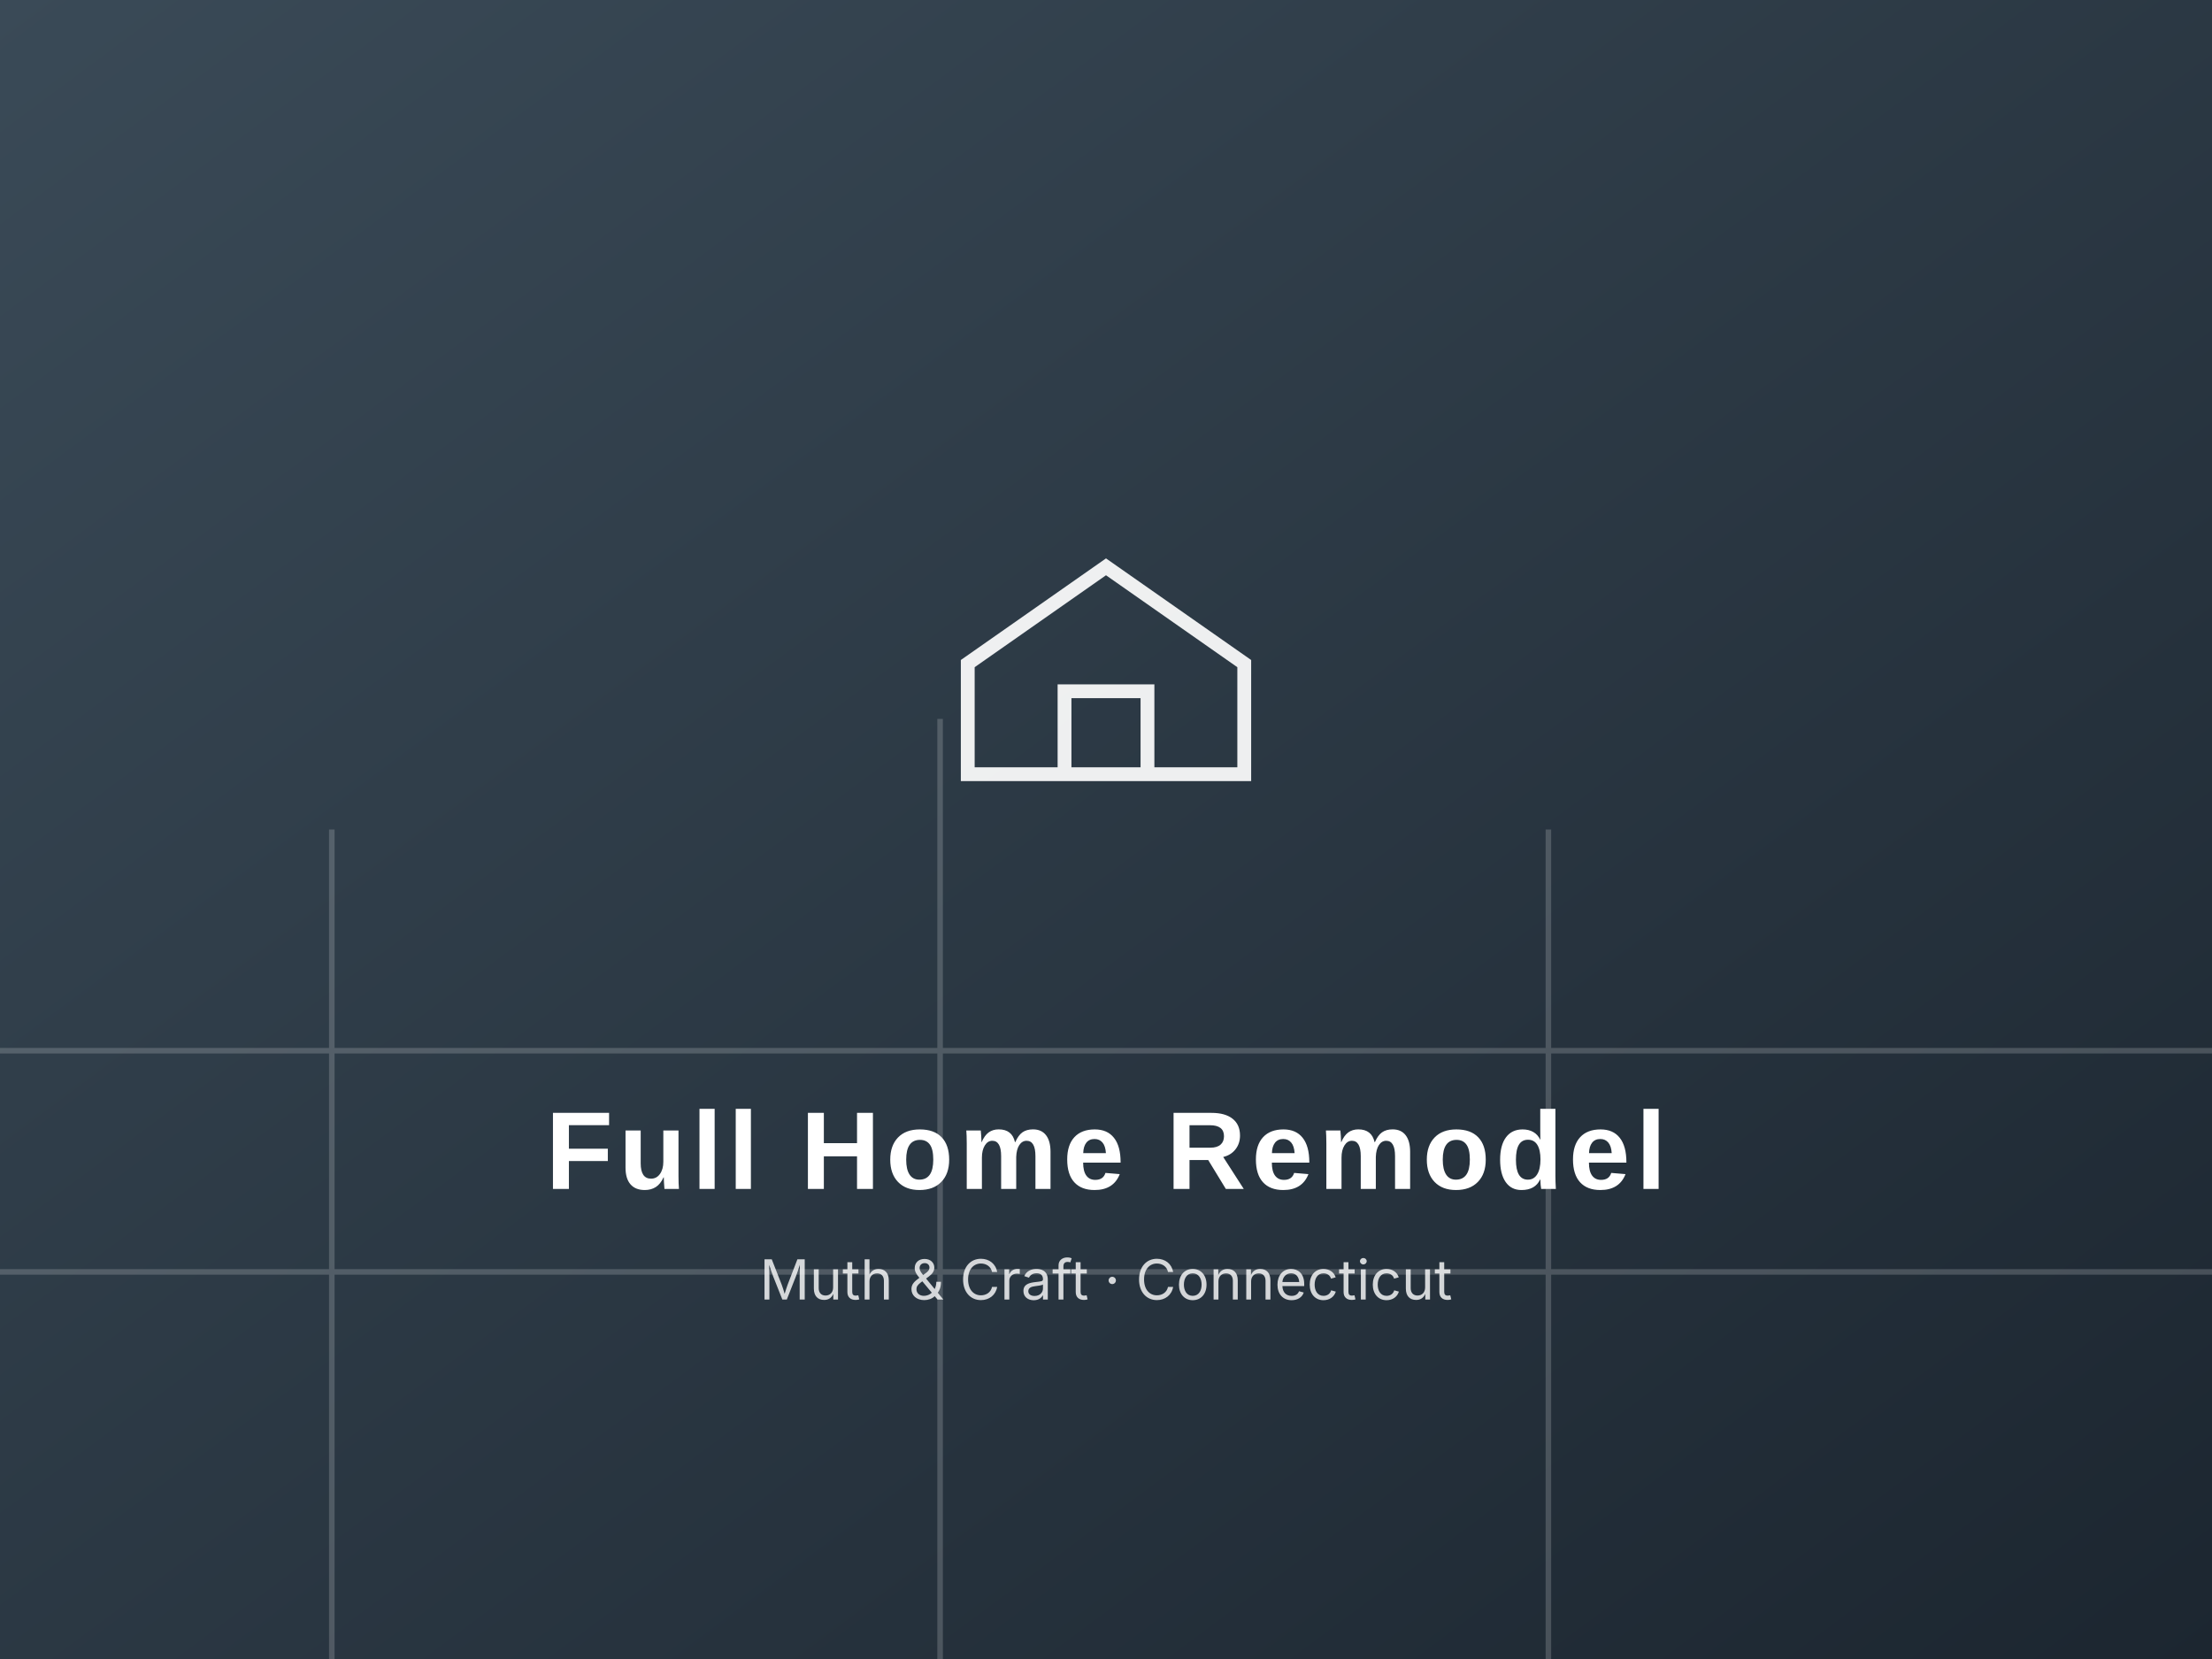
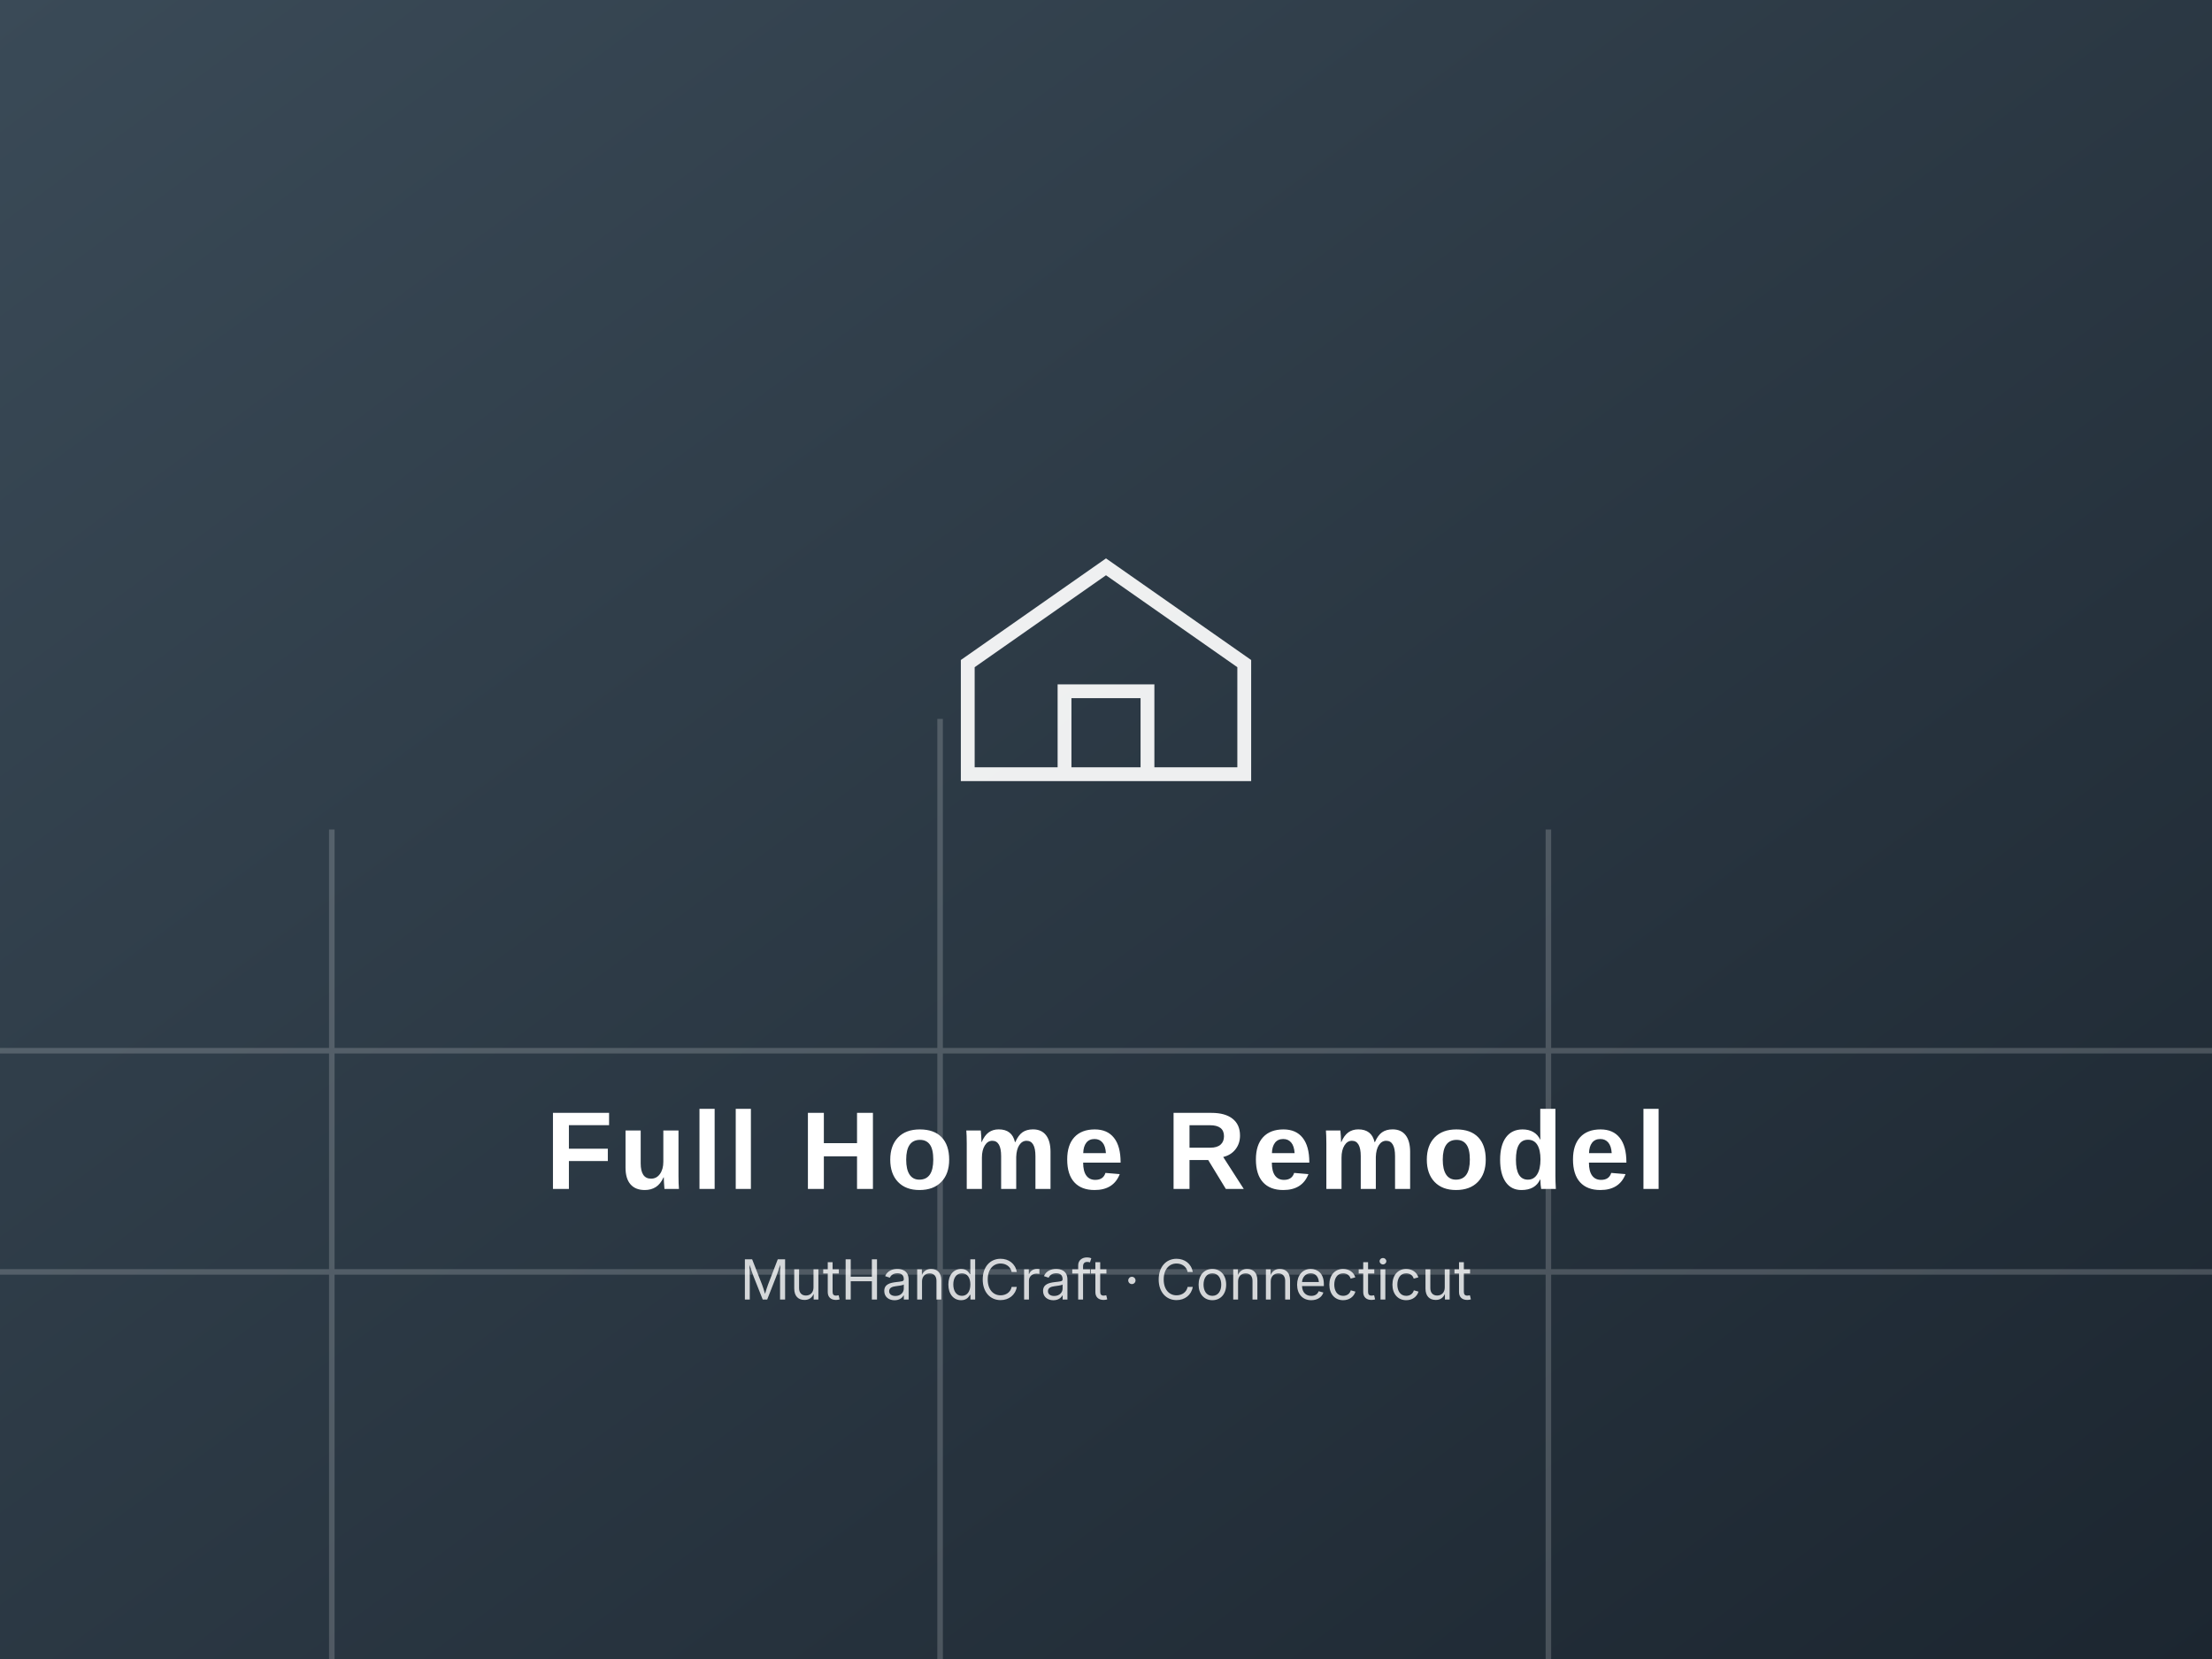
<svg xmlns="http://www.w3.org/2000/svg" viewBox="0 0 800 600" preserveAspectRatio="xMidYMid slice">
  <defs>
    <linearGradient id="g" x1="0" y1="0" x2="1" y2="1">
      <stop offset="0" stop-color="#3a4a57" />
      <stop offset="1" stop-color="#1c2630" />
    </linearGradient>
  </defs>
  <rect width="800" height="600" fill="url(#g)" />
  <g fill="none" stroke="#ffffff" stroke-width="2" opacity="0.18">
    <path d="M0 460 H800 M0 380 H800 M120 600 V300 M340 600 V260 M560 600 V300" />
  </g>
  <g transform="translate(400 250)" fill="#ffffff" opacity="0.92">
    <path d="M-50 30 L-50 -10 L0 -45 L50 -10 L50 30 Z M-15 30 L-15 0 L15 0 L15 30" stroke="#fff" stroke-width="5" fill="none" />
  </g>
  <text x="400" y="430" font-family="Oswald,Arial,sans-serif" font-size="40" font-weight="600" letter-spacing="2" text-anchor="middle" fill="#ffffff" text-transform="uppercase">Full Home Remodel</text>
-   <text x="400" y="470" font-family="Inter,Arial,sans-serif" font-size="20" text-anchor="middle" fill="#ffffff" opacity="0.8">Muth &amp; Craft · Connecticut</text>
+   <text x="400" y="470" font-family="Inter,Arial,sans-serif" font-size="20" text-anchor="middle" fill="#ffffff" opacity="0.8">MutHandCraft · Connecticut</text>
</svg>
